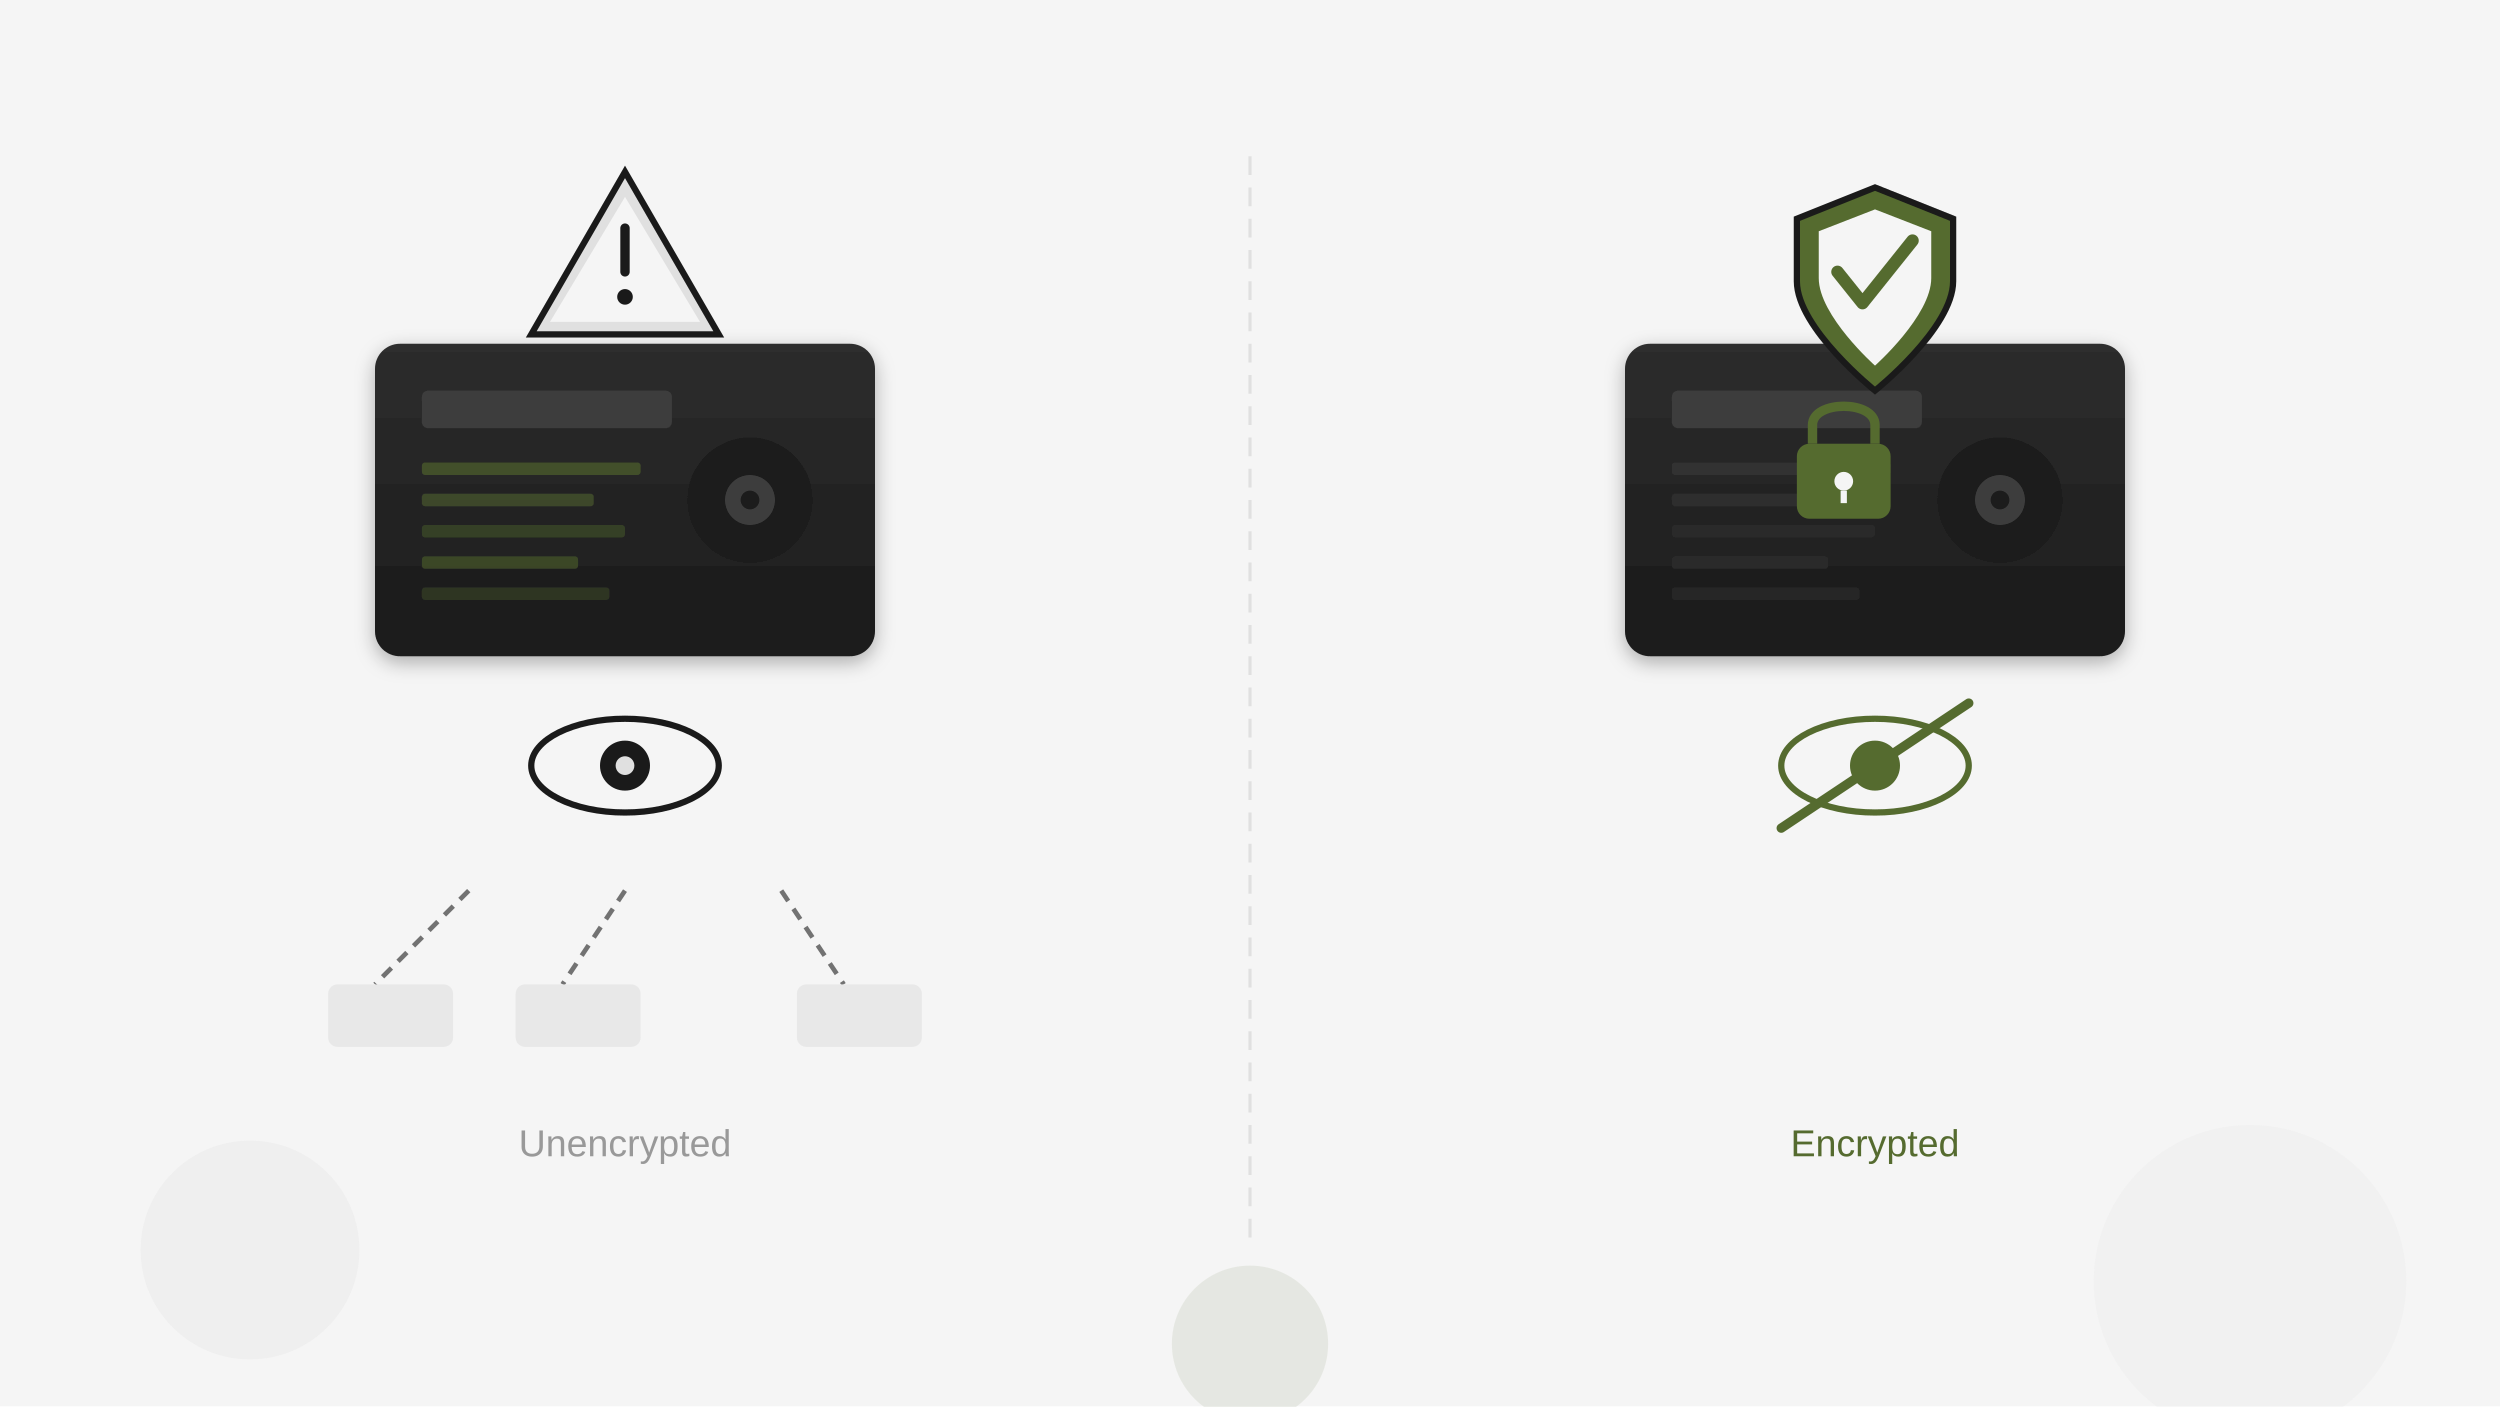
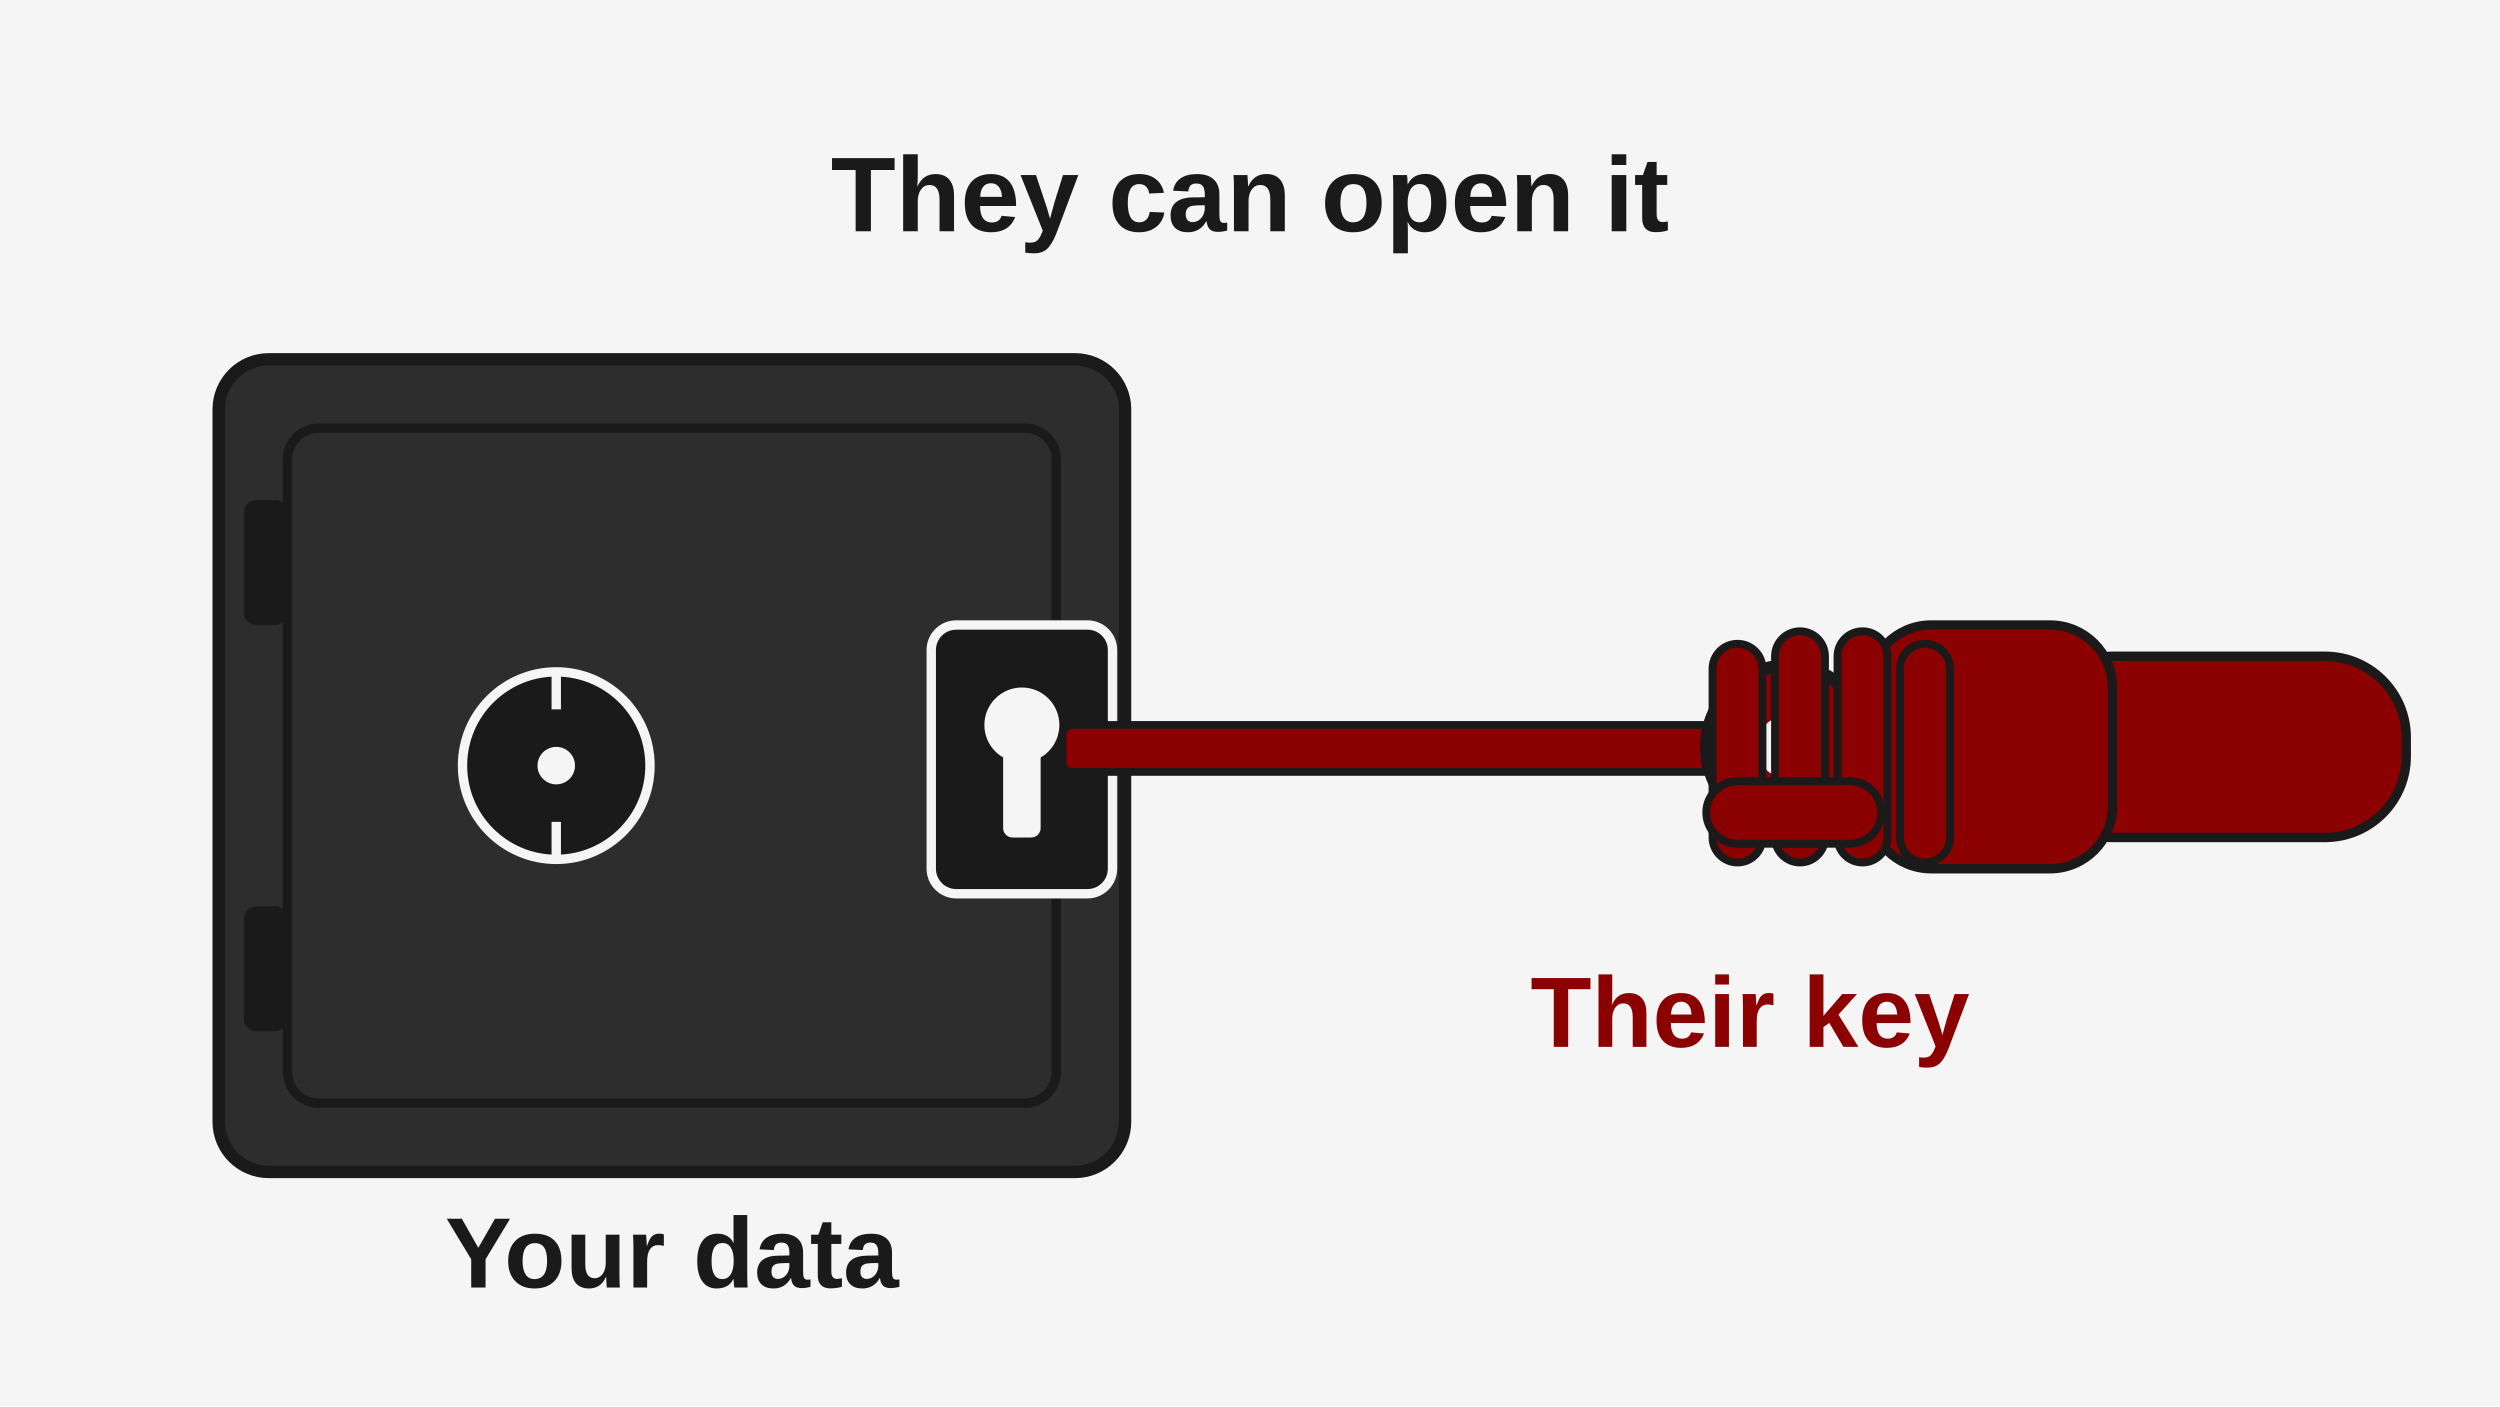
- <svg xmlns="http://www.w3.org/2000/svg" viewBox="0 0 800 450" width="800" height="450">
-   <defs>
-     <linearGradient id="serverGrad" x1="0%" y1="0%" x2="0%" y2="100%">
-       <stop offset="0%" style="stop-color:#2d2d2d;stop-opacity:1" />
-       <stop offset="100%" style="stop-color:#1a1a1a;stop-opacity:1" />
-     </linearGradient>
-     <filter id="shadow" x="-20%" y="-20%" width="140%" height="140%">
-       <feDropShadow dx="0" dy="2" stdDeviation="3" flood-color="#000" flood-opacity="0.3" />
-     </filter>
-   </defs>
-   <rect width="800" height="450" fill="#f5f5f5" />
-   <line x1="400" y1="50" x2="400" y2="400" stroke="#e0e0e0" stroke-width="1" stroke-dasharray="6,4" />
-   <g transform="translate(120, 110)" filter="url(#shadow)">
-     <rect width="160" height="100" rx="8" fill="url(#serverGrad)" />
-     <rect x="15" y="15" width="80" height="12" rx="2" fill="#3d3d3d" />
-     <circle cx="120" cy="50" r="20" fill="#1a1a1a" />
-     <circle cx="120" cy="50" r="8" fill="#3d3d3d" />
-     <circle cx="120" cy="50" r="3" fill="#1a1a1a" />
-     <rect x="15" y="38" width="70" height="4" rx="1" fill="#556b2f" opacity="0.6" />
-     <rect x="15" y="48" width="55" height="4" rx="1" fill="#556b2f" opacity="0.5" />
-     <rect x="15" y="58" width="65" height="4" rx="1" fill="#556b2f" opacity="0.4" />
-     <rect x="15" y="68" width="50" height="4" rx="1" fill="#556b2f" opacity="0.5" />
-     <rect x="15" y="78" width="60" height="4" rx="1" fill="#556b2f" opacity="0.3" />
-   </g>
-   <g transform="translate(150, 230)">
-     <ellipse cx="50" cy="15" rx="30" ry="15" fill="none" stroke="#1a1a1a" stroke-width="2" />
-     <circle cx="50" cy="15" r="8" fill="#1a1a1a" />
-     <circle cx="50" cy="15" r="3" fill="#e0e0e0" />
-   </g>
-   <g transform="translate(170, 55)">
-     <polygon points="30,0 60,52 0,52" fill="#e0e0e0" stroke="#1a1a1a" stroke-width="2" />
-     <polygon points="30,8 54,48 6,48" fill="#f5f5f5" />
-     <line x1="30" y1="18" x2="30" y2="32" stroke="#1a1a1a" stroke-width="3" stroke-linecap="round" />
-     <circle cx="30" cy="40" r="2.5" fill="#1a1a1a" />
-   </g>
-   <g transform="translate(100, 280)" opacity="0.6">
-     <line x1="50" y1="5" x2="20" y2="35" stroke="#1a1a1a" stroke-width="1.5" stroke-dasharray="4,3" />
-     <line x1="100" y1="5" x2="80" y2="35" stroke="#1a1a1a" stroke-width="1.5" stroke-dasharray="4,3" />
-     <line x1="150" y1="5" x2="170" y2="35" stroke="#1a1a1a" stroke-width="1.5" stroke-dasharray="4,3" />
-     <rect x="5" y="35" width="40" height="20" rx="3" fill="#e0e0e0" />
-     <rect x="65" y="35" width="40" height="20" rx="3" fill="#e0e0e0" />
-     <rect x="155" y="35" width="40" height="20" rx="3" fill="#e0e0e0" />
-   </g>
-   <text x="200" y="370" text-anchor="middle" font-family="Arial, sans-serif" font-size="12" fill="#999999">Unencrypted</text>
-   <g transform="translate(520, 110)" filter="url(#shadow)">
-     <rect width="160" height="100" rx="8" fill="url(#serverGrad)" />
-     <rect x="15" y="15" width="80" height="12" rx="2" fill="#3d3d3d" />
-     <circle cx="120" cy="50" r="20" fill="#1a1a1a" />
-     <circle cx="120" cy="50" r="8" fill="#3d3d3d" />
-     <circle cx="120" cy="50" r="3" fill="#1a1a1a" />
-     <rect x="15" y="38" width="70" height="4" rx="1" fill="#3d3d3d" opacity="0.5" />
-     <rect x="15" y="48" width="55" height="4" rx="1" fill="#3d3d3d" opacity="0.4" />
-     <rect x="15" y="58" width="65" height="4" rx="1" fill="#3d3d3d" opacity="0.3" />
-     <rect x="15" y="68" width="50" height="4" rx="1" fill="#3d3d3d" opacity="0.4" />
-     <rect x="15" y="78" width="60" height="4" rx="1" fill="#3d3d3d" opacity="0.3" />
-   </g>
-   <g transform="translate(575, 130)">
-     <rect x="0" y="12" width="30" height="24" rx="4" fill="#556b2f" />
-     <path d="M5 12 L5 6 C5 -2 25 -2 25 6 L25 12" fill="none" stroke="#556b2f" stroke-width="3" />
-     <circle cx="15" cy="24" r="3" fill="#f5f5f5" />
-     <line x1="15" y1="27" x2="15" y2="31" stroke="#f5f5f5" stroke-width="2" />
-   </g>
-   <g transform="translate(570, 55)">
-     <path d="M30 5 L55 15 L55 35 C55 50 30 70 30 70 C30 70 5 50 5 35 L5 15 Z" fill="#556b2f" stroke="#1a1a1a" stroke-width="2" />
-     <path d="M30 12 L48 19 L48 34 C48 46 30 62 30 62 C30 62 12 46 12 34 L12 19 Z" fill="#f5f5f5" />
-     <polyline points="18,32 26,42 42,22" fill="none" stroke="#556b2f" stroke-width="4" stroke-linecap="round" stroke-linejoin="round" />
-   </g>
-   <g transform="translate(550, 230)">
-     <ellipse cx="50" cy="15" rx="30" ry="15" fill="none" stroke="#556b2f" stroke-width="2" />
-     <circle cx="50" cy="15" r="8" fill="#556b2f" />
-     <line x1="20" y1="35" x2="80" y2="-5" stroke="#556b2f" stroke-width="3" stroke-linecap="round" />
-   </g>
-   <text x="600" y="370" text-anchor="middle" font-family="Arial, sans-serif" font-size="12" fill="#556b2f">Encrypted</text>
-   <circle cx="80" cy="400" r="35" fill="#e0e0e0" opacity="0.3" />
-   <circle cx="720" cy="410" r="50" fill="#e0e0e0" opacity="0.2" />
-   <circle cx="400" cy="430" r="25" fill="#556b2f" opacity="0.1" />
+ <svg xmlns="http://www.w3.org/2000/svg" width="800" height="450" viewBox="0 0 800 450" role="img" aria-label="A stranger's red hand turns a red key in the lock of a dark vault holding your data, opening it.">
+   <rect x="0" y="0" width="800" height="450" fill="#f5f5f5" />
+   <text x="400" y="74" text-anchor="middle" font-family="Arial, 'Helvetica Neue', sans-serif" font-size="34" font-weight="bold" fill="#1a1a1a">They can open it</text>
+   <rect x="70" y="115" width="290" height="260" rx="16" fill="#2d2d2d" stroke="#1a1a1a" stroke-width="4" />
+   <rect x="92" y="137" width="246" height="216" rx="10" fill="#2d2d2d" stroke="#1a1a1a" stroke-width="3" />
+   <rect x="78" y="160" width="14" height="40" rx="4" fill="#1a1a1a" />
+   <rect x="78" y="290" width="14" height="40" rx="4" fill="#1a1a1a" />
+   <circle cx="178" cy="245" r="30" fill="#1a1a1a" stroke="#f5f5f5" stroke-width="3" />
+   <circle cx="178" cy="245" r="6" fill="#f5f5f5" />
+   <line x1="178" y1="215" x2="178" y2="227" stroke="#f5f5f5" stroke-width="3" />
+   <line x1="178" y1="263" x2="178" y2="275" stroke="#f5f5f5" stroke-width="3" />
+   <rect x="298" y="200" width="58" height="86" rx="8" fill="#1a1a1a" stroke="#f5f5f5" stroke-width="3" />
+   <circle cx="327" cy="232" r="12" fill="#f5f5f5" />
+   <rect x="321" y="238" width="12" height="30" rx="3" fill="#f5f5f5" />
+   <rect x="340" y="232" width="220" height="15" rx="3" fill="#8b0000" stroke="#1a1a1a" stroke-width="2.5" />
+   <circle cx="572" cy="239" r="26" fill="#8b0000" stroke="#1a1a1a" stroke-width="4" />
+   <circle cx="572" cy="239" r="10" fill="#f5f5f5" />
+   <rect x="650" y="210" width="120" height="58" rx="26" fill="#8b0000" stroke="#1a1a1a" stroke-width="3" />
+   <rect x="598" y="200" width="78" height="78" rx="20" fill="#8b0000" stroke="#1a1a1a" stroke-width="3" />
+   <rect x="548" y="206" width="16" height="70" rx="8" fill="#8b0000" stroke="#1a1a1a" stroke-width="2.5" />
+   <rect x="568" y="202" width="16" height="74" rx="8" fill="#8b0000" stroke="#1a1a1a" stroke-width="2.5" />
+   <rect x="588" y="202" width="16" height="74" rx="8" fill="#8b0000" stroke="#1a1a1a" stroke-width="2.5" />
+   <rect x="608" y="206" width="16" height="70" rx="8" fill="#8b0000" stroke="#1a1a1a" stroke-width="2.5" />
+   <rect x="546" y="250" width="56" height="20" rx="10" fill="#8b0000" stroke="#1a1a1a" stroke-width="2.5" />
+   <text x="215" y="412" text-anchor="middle" font-family="Arial, 'Helvetica Neue', sans-serif" font-size="32" font-weight="bold" fill="#1a1a1a">Your data</text>
+   <text x="560" y="335" text-anchor="middle" font-family="Arial, 'Helvetica Neue', sans-serif" font-size="32" font-weight="bold" fill="#8b0000">Their key</text>
</svg>
